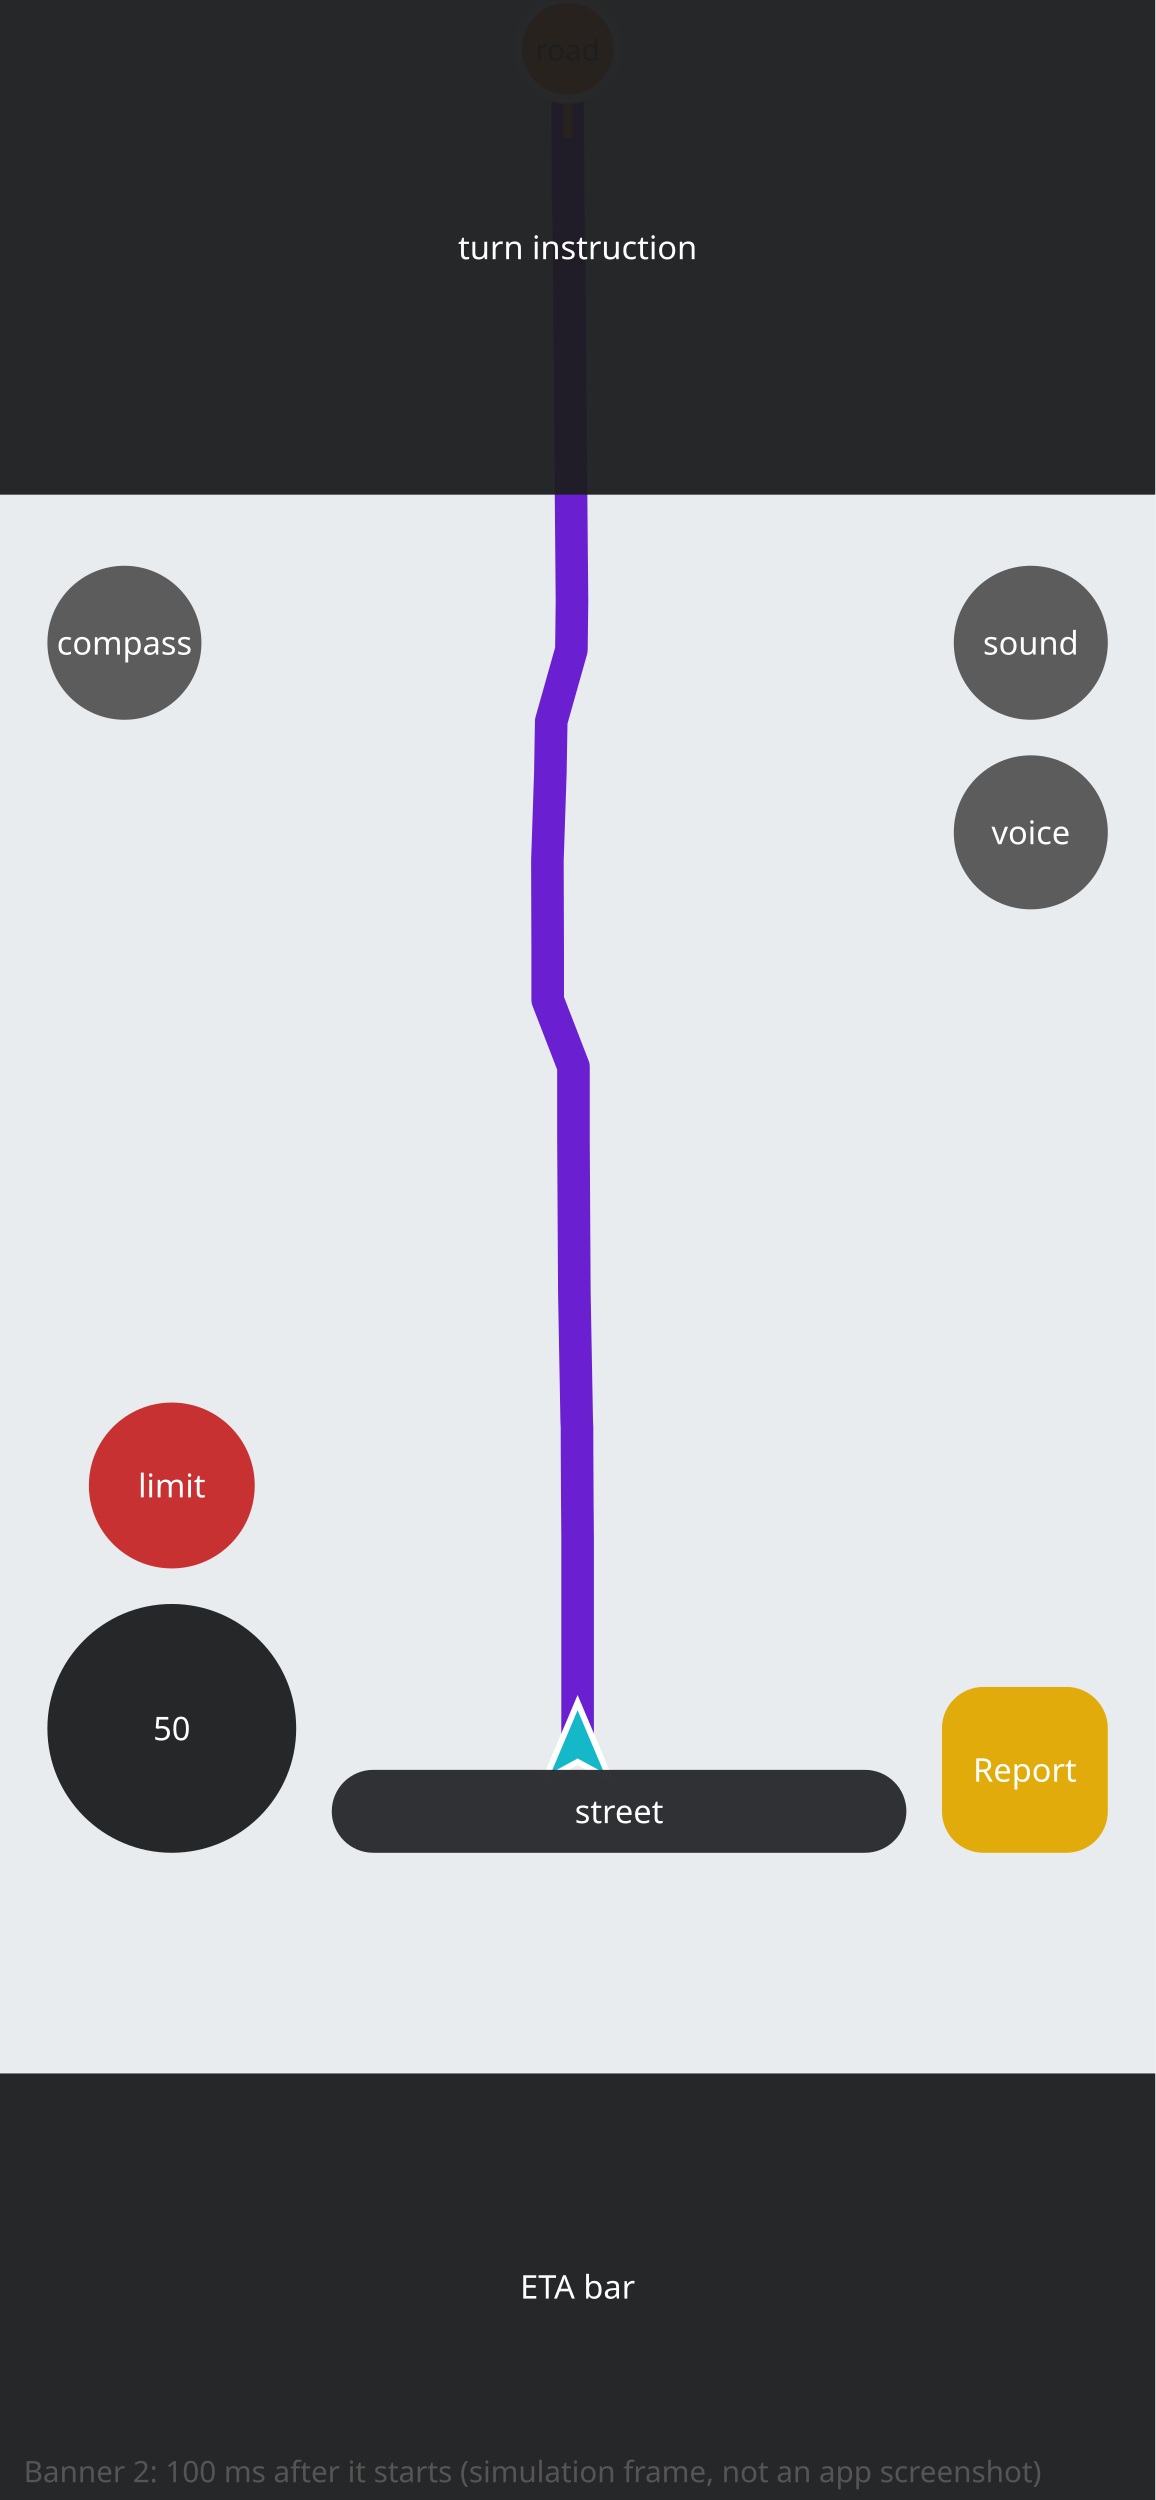
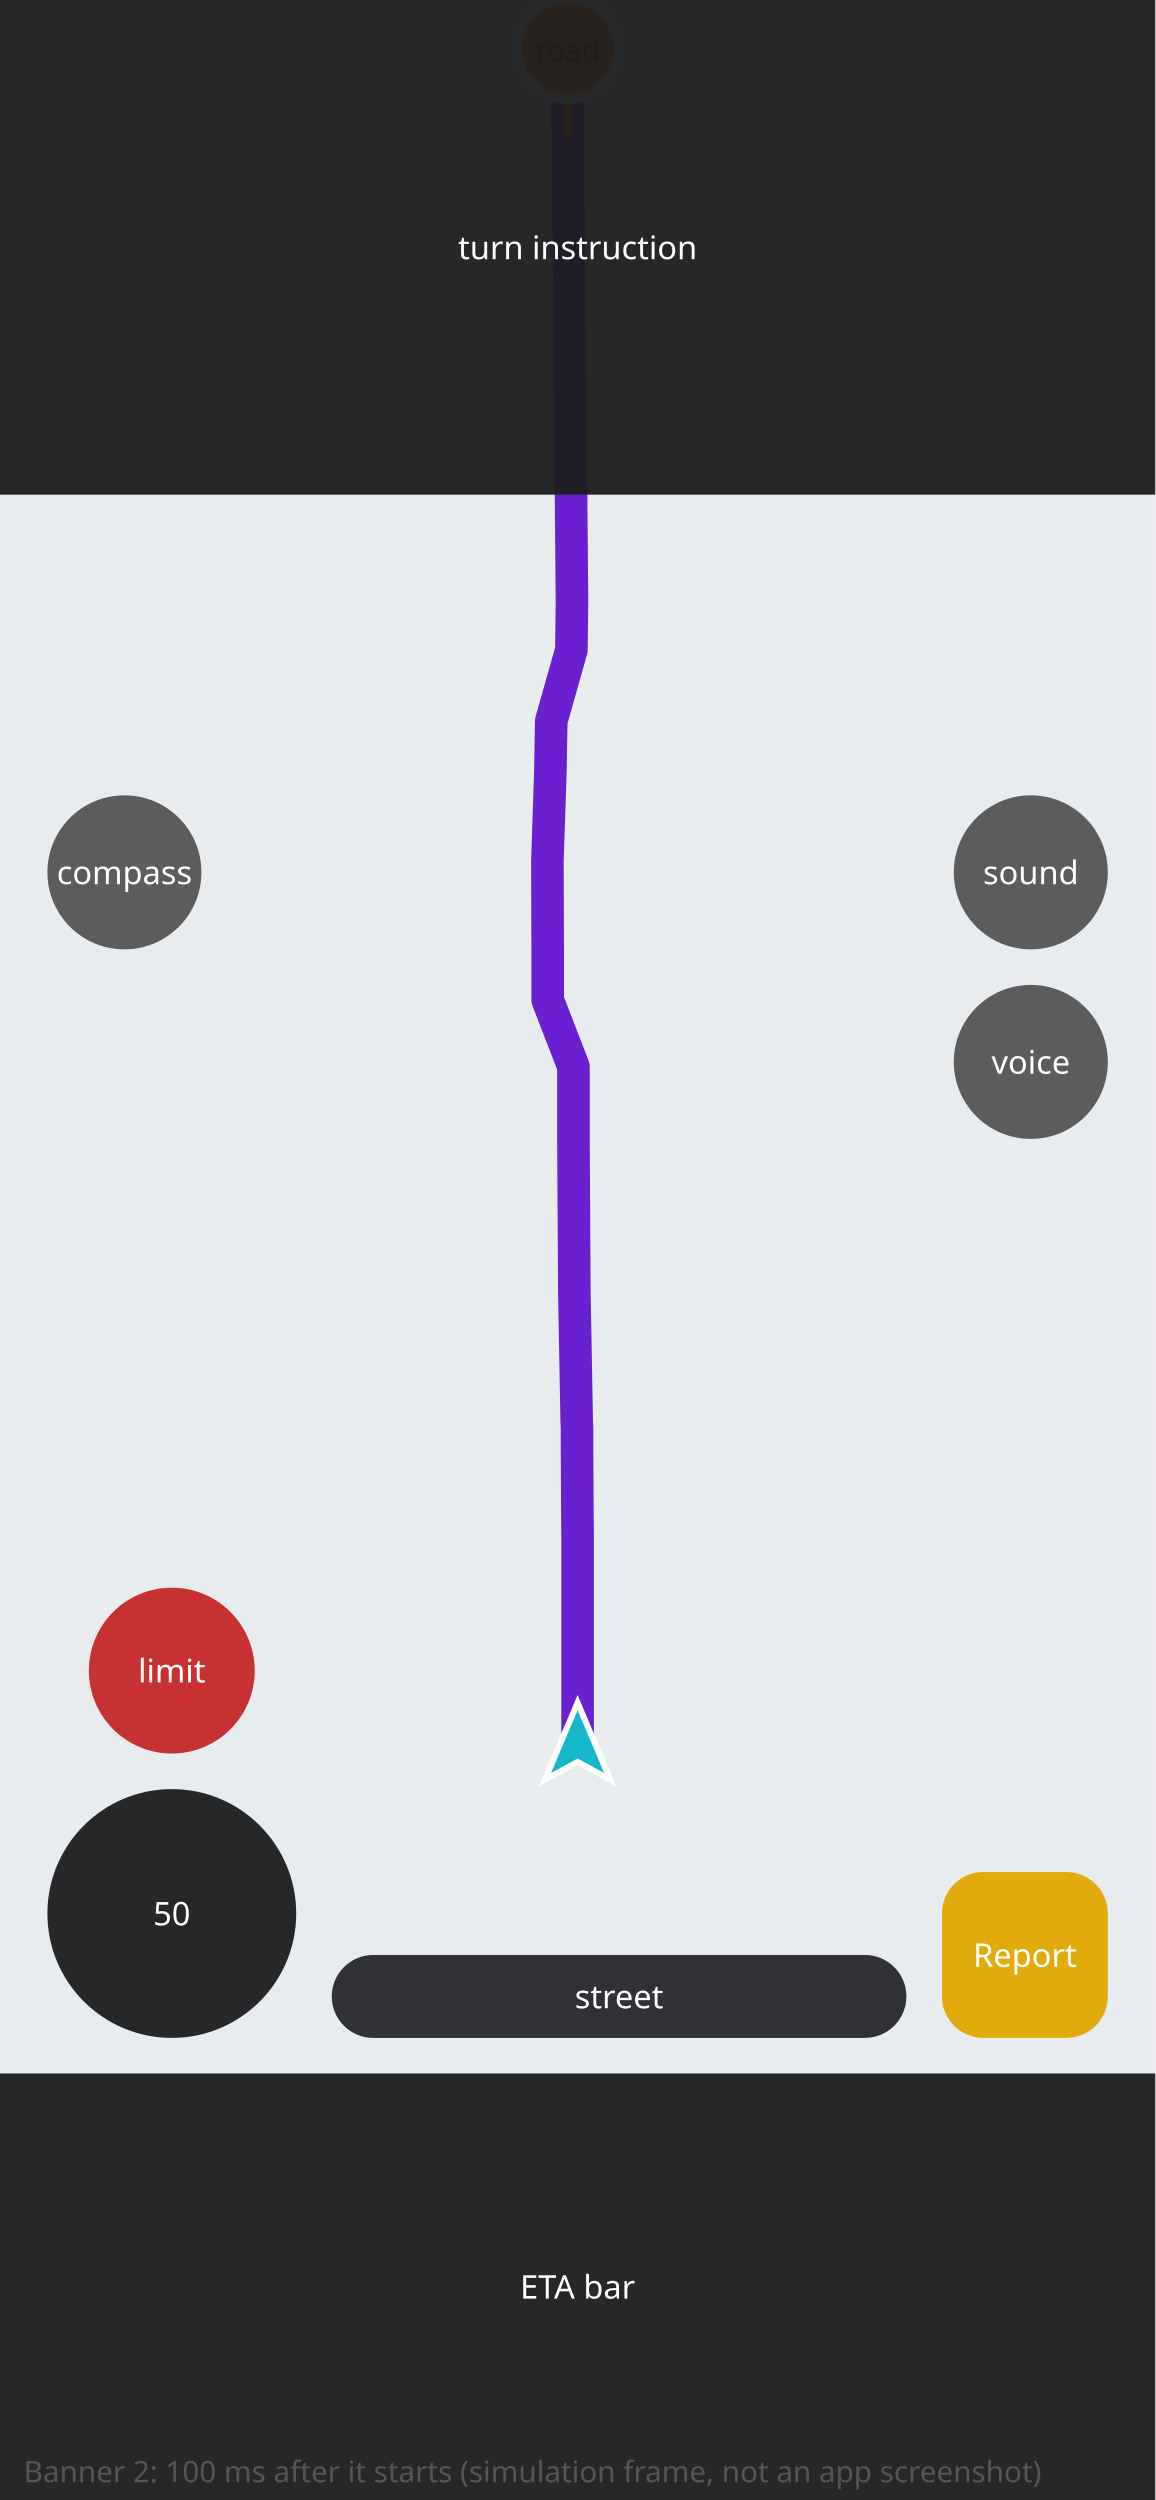
<svg xmlns="http://www.w3.org/2000/svg" width="390" height="844" viewBox="0 0 390 844">
  <rect width="100%" height="100%" fill="#E9ECEF" />
  <polyline points="195.0,586.6 195.0,533.5 195.0,518.8 194.9,507.3 194.8,487.3 194.8,482.0 194.7,479.8 193.9,436.3 193.6,384.7 193.6,360.1 184.9,337.6 184.9,321.5 184.8,290.6 185.8,260.9 186.1,243.5 192.9,219.4 193.1,203.0 192.6,145.7 192.1,82.2 191.8,66.8 191.5,16.2 191.5,7.9 191.0,-86.3 190.6,-161.1 190.4,-230.1 190.1,-286.6 189.6,-312.7 189.2,-324.7 189.4,-379.5 189.2,-400.9 185.6,-400.4 182.2,-400.9 179.1,-402.6 176.5,-405.3 175.0,-408.5 174.6,-412.0 46.1,-415.9 -23.7,-417.1 -58.2,-418.0 -85.9,-418.5 -114.9,-419.3 -141.9,-415.2 -157.9,-415.8 -174.1,-418.7 -187.3,-423.3 -192.8,-426.9 -199.8,-433.0 -206.6,-440.1 -210.2,-444.7 -217.7,-456.3 -231.3,-479.0 -220.7,-486.0 -203.8,-498.8 -183.8,-517.8 -159.8,-544.8 -147.6,-561.9 -60.7,-687.2 -32.6,-731.8 22.9,-814.4 29.2,-824.2 30.8,-841.8 31.0,-851.3 29.3,-861.4 26.3,-871.5 21.2,-881.4 12.9,-892.9 -2.4,-907.6 -8.5,-921.8 -63.9,-967.8 -118.6,-1013.9 -149.5,-1040.0 -176.3,-1063.1 -212.6,-1093.3 -249.1,-1124.8 -261.1,-1135.1 -307.8,-1176.0 -321.3,-1195.0 -468.6,-1311.2 -506.1,-1341.4 -582.4,-1401.2 -655.6,-1454.7 -659.3,-1457.2 -674.9,-1468.5 -699.4,-1469.9 -733.6,-1494.3 -764.9,-1518.6 -869.4,-1600.5 -941.9,-1658.0 -1007.6,-1709.3 -1016.7,-1716.6 -1037.8,-1733.3 -1078.0,-1765.2 -1192.4,-1854.3 -1205.9,-1865.0 -1221.6,-1877.4 -1248.8,-1899.8 -1285.5,-1930.5 -1317.0,-1958.5 -1321.0,-1962.0 -1332.1,-1971.9 -1388.4,-2023.5 -1466.6,-2095.8 -1533.7,-2158.0 -1579.3,-2199.7 -1640.6,-2255.6 -1663.6,-2275.4 -1677.7,-2287.2 -1698.6,-2302.4 -1715.0,-2313.3 -1729.3,-2321.2 -1734.2,-2323.8 -1735.7,-2324.6 -1764.8,-2336.9 -1793.3,-2346.9 -1816.1,-2354.4 -1841.1,-2361.4 -1872.7,-2369.5 -1964.2,-2394.1 -2002.1,-2404.2 -2042.8,-2416.2 -2059.1,-2421.1 -2076.4,-2426.8 -2089.0,-2431.7 -2097.5,-2435.3 -2105.2,-2438.9 -2117.7,-2445.6 -2135.2,-2456.0 -2146.7,-2464.1 -2159.6,-2482.2 -2179.5,-2499.9 -2203.9,-2520.9 -2227.7,-2541.6 -2250.0,-2561.8 -2332.1,-2641.8 -2379.4,-2689.4 -2384.7,-2694.9 -2403.9,-2713.4 -2432.8,-2740.6 -2448.1,-2754.3 -2458.7,-2763.1 -2479.6,-2780.0 -2497.9,-2794.0 -2522.1,-2801.2 -2556.3,-2821.4 -2608.6,-2851.7 -2677.3,-2893.8 -2706.1,-2914.8 -2779.1,-2974.0 -2900.3,-3058.4 -2948.4,-3091.3 -2932.9,-3102.3 -2484.2,-3410.3 -2471.8,-3419.0 -2457.9,-3428.4 -2441.9,-3439.3 -2433.8,-3442.7 -2422.0,-3445.7 -2414.6,-3447.1 -2417.9,-3432.0 -2418.6,-3418.0 -2416.7,-3395.8" fill="none" stroke="#6A1FD1" stroke-width="11" stroke-linejoin="round" />
  <line x1="191.672" y1="46.495" x2="191.672" y2="32.495" stroke="#FF8A00" stroke-width="3" />
  <circle cx="191.672" cy="16.495" r="17" fill="#FF8A00" stroke="#fff" stroke-width="3" />
  <text x="191.672" y="20.495" font-size="10" text-anchor="middle" fill="#1F2125" font-family="sans-serif">road</text>
  <line x1="-196.33" y1="-1079.766" x2="-196.33" y2="-1093.766" stroke="#D9480F" stroke-width="3" />
  <circle cx="-196.33" cy="-1109.766" r="17" fill="#D9480F" stroke="#fff" stroke-width="3" />
  <text x="-196.33" y="-1105.766" font-size="10" text-anchor="middle" fill="#FFFFFF" font-family="sans-serif">brok</text>
  <polygon points="195,574.8 184,600.8 195,594.8 206,600.8" fill="#14B8C8" stroke="#fff" stroke-width="2" />
  <rect x="0" y="0" width="390" height="167" rx="0" fill="#1C1D20" opacity="0.95" />
  <text x="195" y="87.5" font-size="11" text-anchor="middle" fill="#fff" font-family="sans-serif">turn instruction</text>
  <rect x="0" y="700" width="390" height="144" rx="0" fill="#1C1D20" opacity="0.95" />
  <text x="195" y="776" font-size="11" text-anchor="middle" fill="#fff" font-family="sans-serif">ETA bar</text>
-   <rect x="16" y="191" width="52" height="52" rx="26" fill="#555" opacity="0.95" />
-   <text x="42" y="221" font-size="11" text-anchor="middle" fill="#fff" font-family="sans-serif">compass</text>
-   <rect x="322" y="191" width="52" height="52" rx="26" fill="#555" opacity="0.95" />
-   <text x="348" y="221" font-size="11" text-anchor="middle" fill="#fff" font-family="sans-serif">sound</text>
-   <rect x="322" y="255" width="52" height="52" rx="26" fill="#555" opacity="0.95" />
-   <text x="348" y="285" font-size="11" text-anchor="middle" fill="#fff" font-family="sans-serif">voice</text>
-   <rect x="30" y="473.5" width="56" height="56" rx="28" fill="#C62828" opacity="0.95" />
-   <text x="58" y="505.5" font-size="11" text-anchor="middle" fill="#fff" font-family="sans-serif">limit</text>
-   <rect x="16" y="541.5" width="84" height="84" rx="42" fill="#1C1D20" opacity="0.95" />
-   <text x="58" y="587.5" font-size="11" text-anchor="middle" fill="#fff" font-family="sans-serif">50</text>
-   <rect x="318" y="569.5" width="56" height="56" rx="14" fill="#E0A800" opacity="0.95" />
-   <text x="346" y="601.5" font-size="11" text-anchor="middle" fill="#fff" font-family="sans-serif">Report</text>
-   <rect x="112" y="597.5" width="194" height="28" rx="14" fill="#26282C" opacity="0.95" />
-   <text x="209" y="615.5" font-size="11" text-anchor="middle" fill="#fff" font-family="sans-serif">street</text>
+   <rect x="16" y="268.5" width="52" height="52" rx="26" fill="#555" opacity="0.95" />
+   <text x="42" y="298.5" font-size="11" text-anchor="middle" fill="#fff" font-family="sans-serif">compass</text>
+   <rect x="322" y="268.5" width="52" height="52" rx="26" fill="#555" opacity="0.95" />
+   <text x="348" y="298.5" font-size="11" text-anchor="middle" fill="#fff" font-family="sans-serif">sound</text>
+   <rect x="322" y="332.5" width="52" height="52" rx="26" fill="#555" opacity="0.95" />
+   <text x="348" y="362.5" font-size="11" text-anchor="middle" fill="#fff" font-family="sans-serif">voice</text>
+   <rect x="30" y="536" width="56" height="56" rx="28" fill="#C62828" opacity="0.95" />
+   <text x="58" y="568" font-size="11" text-anchor="middle" fill="#fff" font-family="sans-serif">limit</text>
+   <rect x="16" y="604" width="84" height="84" rx="42" fill="#1C1D20" opacity="0.95" />
+   <text x="58" y="650" font-size="11" text-anchor="middle" fill="#fff" font-family="sans-serif">50</text>
+   <rect x="318" y="632" width="56" height="56" rx="14" fill="#E0A800" opacity="0.95" />
+   <text x="346" y="664" font-size="11" text-anchor="middle" fill="#fff" font-family="sans-serif">Report</text>
+   <rect x="112" y="660" width="194" height="28" rx="14" fill="#26282C" opacity="0.95" />
+   <text x="209" y="678" font-size="11" text-anchor="middle" fill="#fff" font-family="sans-serif">street</text>
  <text x="8" y="838" font-size="10" fill="#555" font-family="sans-serif">Banner 2: 100 ms after it starts (simulation frame, not an app screenshot)</text>
</svg>
